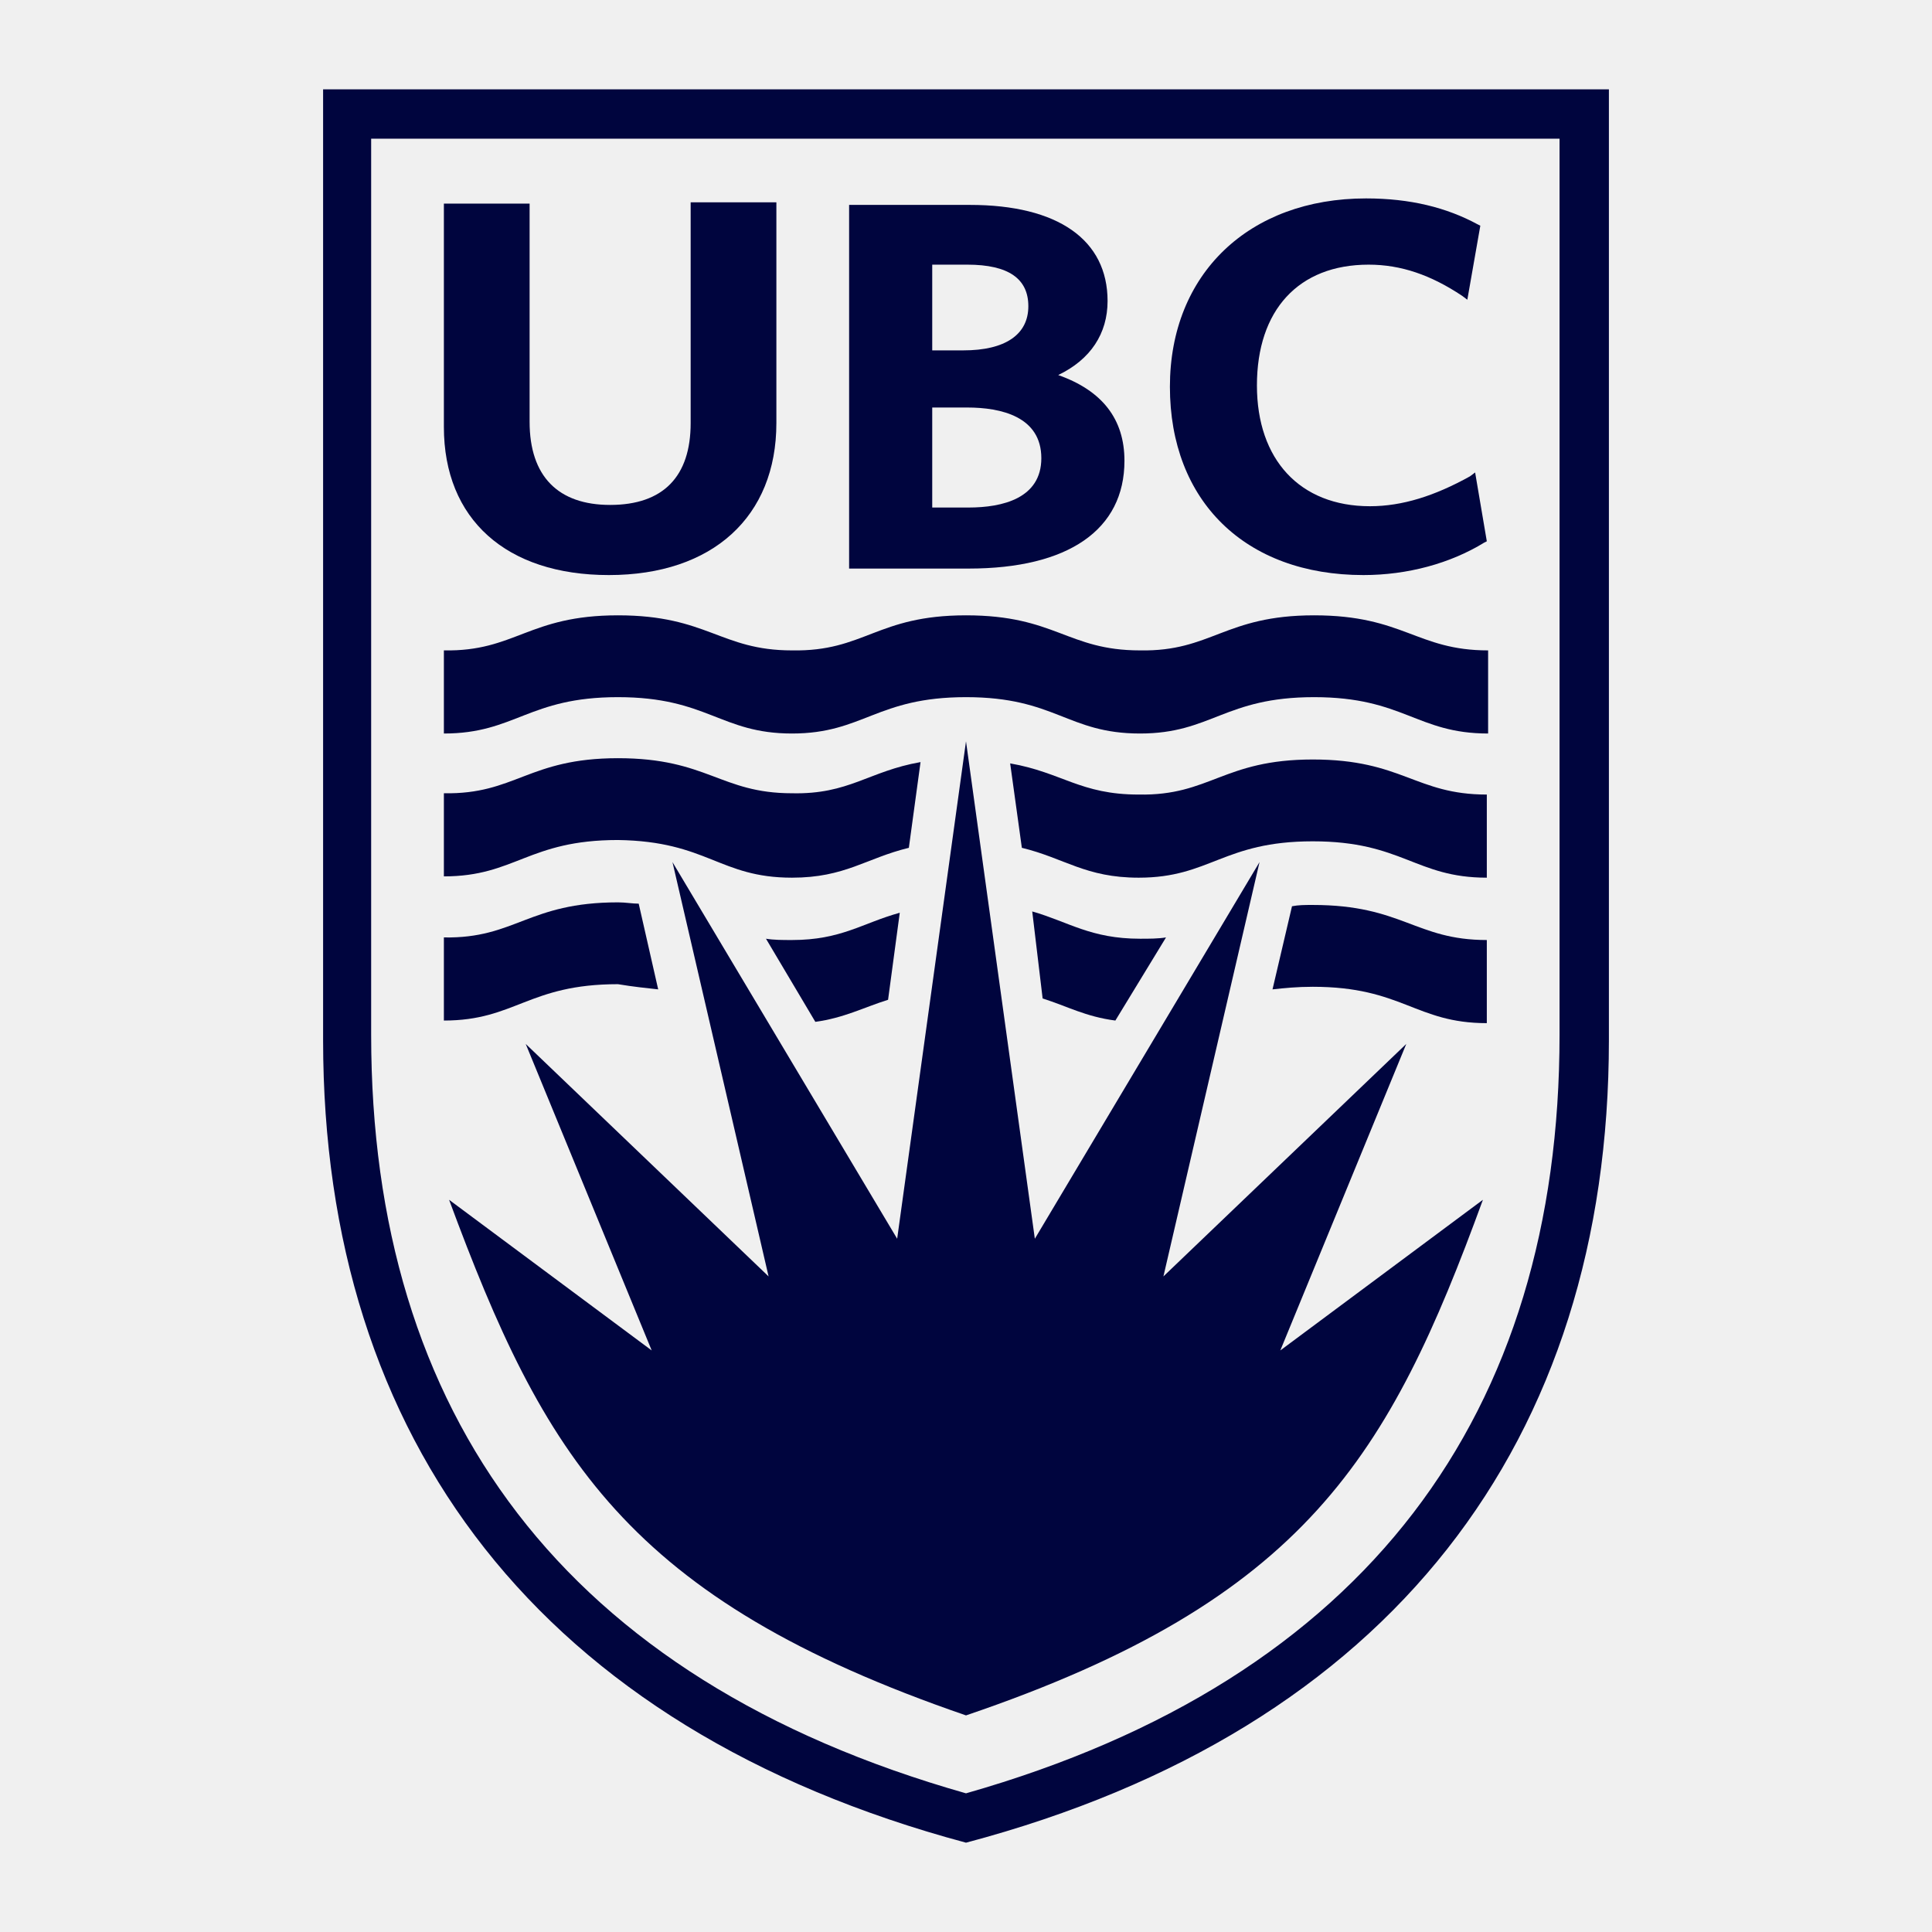
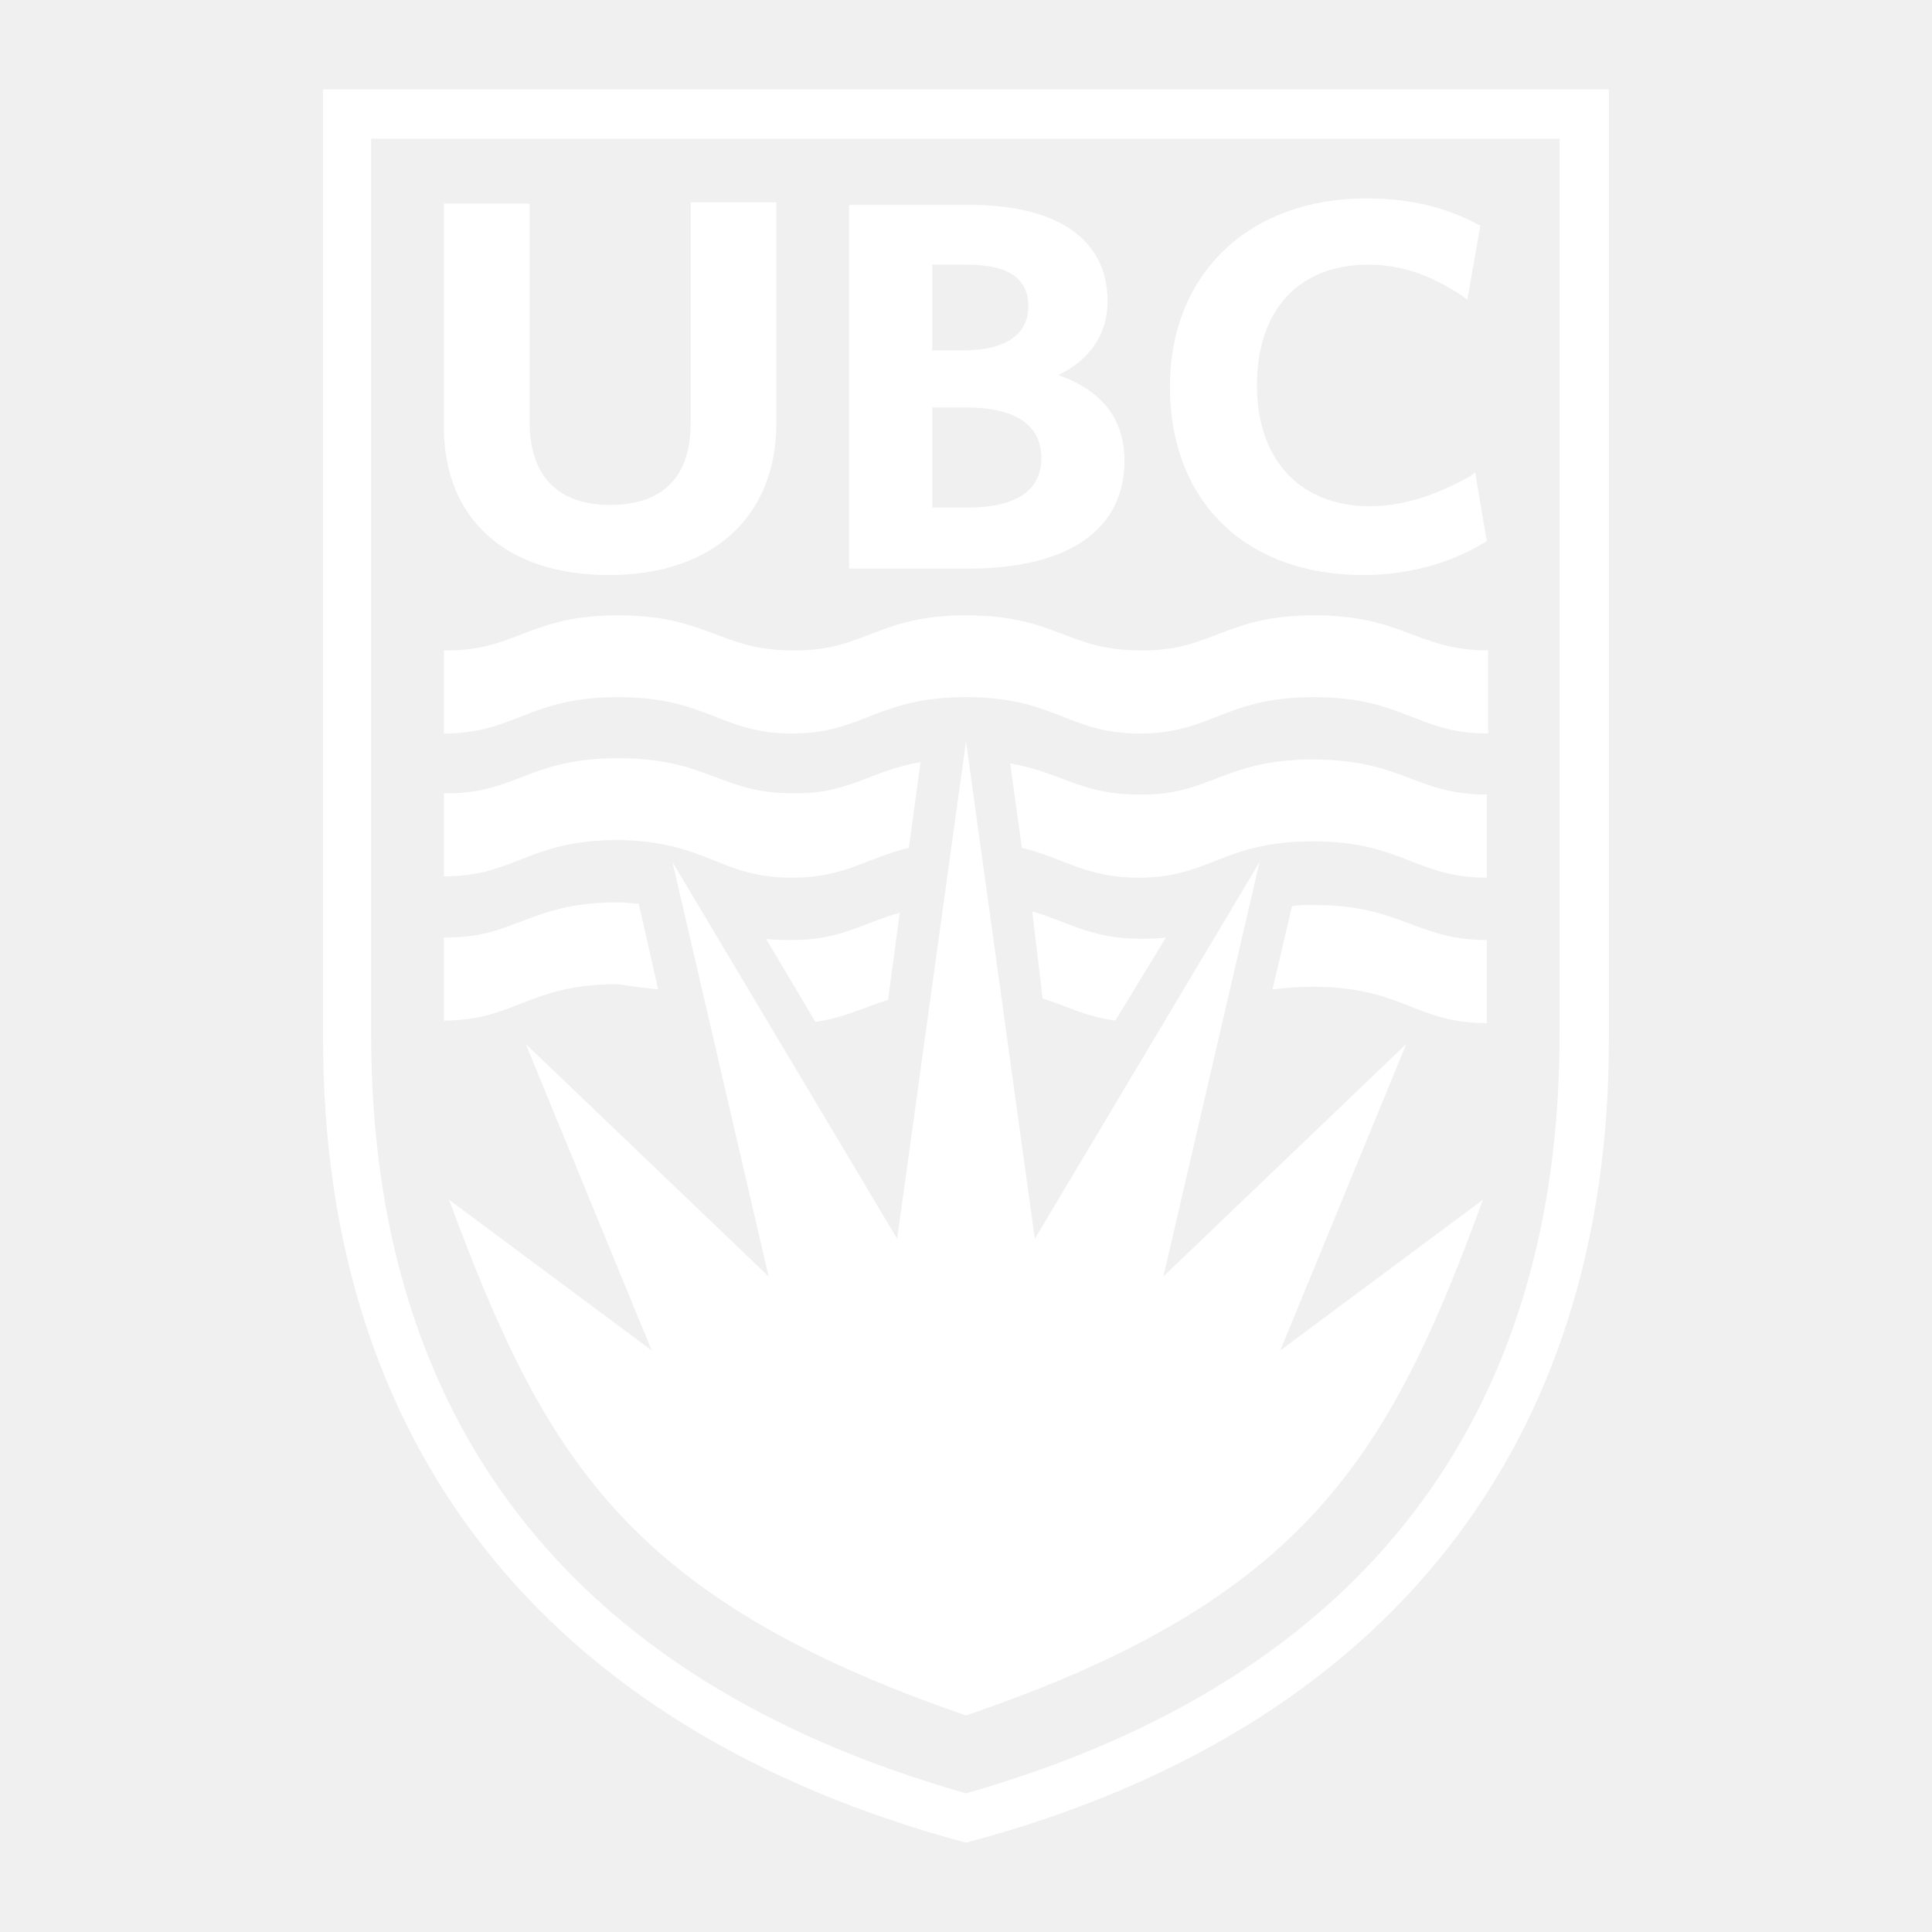
<svg xmlns="http://www.w3.org/2000/svg" version="1.1" id="Layer_1" x="0px" y="0px" viewBox="0 0 3000 3000" enable-background="new 0 0 3000 3000" xml:space="preserve">
  <g id="grid">
</g>
  <g>
-     <path fill="#00053E" d="M1500,1151.101l106.889,772.417l348.898-584.857l-149.24,643.344l377.133-361l-195.624,475.955   l314.614-233.944c-145.206,397.3-274.278,621.161-802.669,800.652l0,0l0,0c-528.39-181.508-655.446-403.353-802.668-800.652   l314.613,233.944l-195.625-475.955l377.133,361l-149.239-643.344l348.898,584.857L1500,1151.101L1500,1151.101z" />
+     <path fill="#fff" d="M1500,1151.101l106.889,772.417l348.898-584.857l-149.24,643.344l377.133-361l-195.624,475.955   l314.614-233.944c-145.206,397.3-274.278,621.161-802.669,800.652l0,0l0,0c-528.39-181.508-655.446-403.353-802.668-800.652   l314.613,233.944l-195.625-475.955l377.133,361l-149.239-643.344l348.898,584.857L1500,1151.101L1500,1151.101z" />
    <g>
-       <path fill="#00053E" d="M945.393,892.957c-159.323,0-256.128-86.72-256.128-229.91V316.165h133.106v338.814    c0,84.704,44.369,129.073,125.039,129.073c82.687,0,125.04-44.369,125.04-127.057V314.147h133.106v342.849    C1205.555,802.202,1106.733,892.957,945.393,892.957" />
-       <path fill="#00053E" d="M1447.565,544.059h48.401c64.538,0,100.837-24.201,100.837-68.57c0-42.353-30.251-64.537-94.786-64.537    h-54.452V544.059z M1447.565,788.085h56.47c52.435,0,112.937-14.117,112.937-76.637c0-64.536-62.519-78.653-114.954-78.653    h-54.452V788.085z M1504.035,882.873h-185.542V318.182h187.558c137.141,0,213.777,54.452,213.777,149.239    c0,50.419-26.219,90.755-76.637,114.956c68.568,24.201,102.854,68.57,102.854,133.105    C1746.045,822.371,1659.324,882.873,1504.035,882.873" />
-       <path fill="#00053E" d="M2117.128,892.957c-183.524,0-300.496-114.955-300.496-292.43c0-175.457,123.021-292.429,304.529-292.429    c68.57,0,125.038,14.117,173.441,40.335l4.034,2.018l-20.169,114.954l-8.066-6.05c-48.401-32.269-94.787-48.401-145.206-48.401    c-108.905,0-173.441,70.586-173.441,187.557c0,114.956,66.554,187.56,175.458,187.56c50.418,0,100.838-16.135,155.29-46.386    l8.066-6.051l18.151,106.888l-4.033,2.017C2252.25,874.806,2185.698,892.957,2117.128,892.957" />
+       <path fill="#fff" d="M945.393,892.957c-159.323,0-256.128-86.72-256.128-229.91V316.165h133.106v338.814    c0,84.704,44.369,129.073,125.039,129.073c82.687,0,125.04-44.369,125.04-127.057V314.147h133.106v342.849    C1205.555,802.202,1106.733,892.957,945.393,892.957" />
+       <path fill="#fff" d="M1447.565,544.059h48.401c64.538,0,100.837-24.201,100.837-68.57c0-42.353-30.251-64.537-94.786-64.537    h-54.452V544.059z M1447.565,788.085h56.47c52.435,0,112.937-14.117,112.937-76.637c0-64.536-62.519-78.653-114.954-78.653    h-54.452V788.085z M1504.035,882.873h-185.542V318.182h187.558c137.141,0,213.777,54.452,213.777,149.239    c0,50.419-26.219,90.755-76.637,114.956c68.568,24.201,102.854,68.57,102.854,133.105    C1746.045,822.371,1659.324,882.873,1504.035,882.873" />
+       <path fill="#fff" d="M2117.128,892.957c-183.524,0-300.496-114.955-300.496-292.43c0-175.457,123.021-292.429,304.529-292.429    c68.57,0,125.038,14.117,173.441,40.335l4.034,2.018l-20.169,114.954l-8.066-6.05c-48.401-32.269-94.787-48.401-145.206-48.401    c-108.905,0-173.441,70.586-173.441,187.557c0,114.956,66.554,187.56,175.458,187.56c50.418,0,100.838-16.135,155.29-46.386    l8.066-6.051l18.151,106.888l-4.033,2.017C2252.25,874.806,2185.698,892.957,2117.128,892.957" />
    </g>
-     <path fill="#00053E" d="M501.706,138.69v1476.265c0,621.161,336.799,1068.881,998.294,1246.354   c661.497-175.457,998.294-625.193,998.294-1246.354V138.69H501.706z M1500,2784.673   c-625.194-177.475-923.673-588.893-923.673-1177.784V215.327h1845.33v1391.562C2421.657,2193.764,2123.179,2607.198,1500,2784.673z   " />
-     <path fill="#00053E" d="M1500,1082.531c139.157,0,157.309,56.47,270.245,56.47c110.922,0,131.09-56.47,270.247-56.47   c139.155,0,159.323,56.47,270.243,56.47v-129.072c-110.92,0-131.088-54.452-270.243-54.452   c-139.157,0-159.325,56.469-270.247,54.452c-112.937,0-131.088-54.452-270.245-54.452c-139.155,0-157.307,56.469-270.245,54.452   c-110.921,0-131.089-54.452-270.246-54.452c-139.156,0-159.323,56.469-270.245,54.452V1139c110.922,0,131.089-56.47,270.245-56.47   c139.157,0,159.324,56.47,270.246,56.47S1360.845,1082.531,1500,1082.531z" />
+     <path fill="#fff" d="M501.706,138.69v1476.265c0,621.161,336.799,1068.881,998.294,1246.354   c661.497-175.457,998.294-625.193,998.294-1246.354V138.69H501.706z M1500,2784.673   c-625.194-177.475-923.673-588.893-923.673-1177.784V215.327h1845.33v1391.562C2421.657,2193.764,2123.179,2607.198,1500,2784.673z   " />
+     <path fill="#fff" d="M1500,1082.531c139.157,0,157.309,56.47,270.245,56.47c110.922,0,131.09-56.47,270.247-56.47   c139.155,0,159.323,56.47,270.243,56.47v-129.072c-110.92,0-131.088-54.452-270.243-54.452   c-139.157,0-159.325,56.469-270.247,54.452c-112.937,0-131.088-54.452-270.245-54.452c-139.155,0-157.307,56.469-270.245,54.452   c-110.921,0-131.089-54.452-270.246-54.452c-139.156,0-159.323,56.469-270.245,54.452V1139c110.922,0,131.089-56.47,270.245-56.47   c139.157,0,159.324,56.47,270.246,56.47S1360.845,1082.531,1500,1082.531z" />
    <g>
-       <path fill="#00053E" d="M1586.722,1316.476c66.552,16.134,98.82,46.385,181.508,46.385c110.922,0,131.09-56.468,270.245-56.468    s159.324,56.468,270.245,56.468v-129.072c-110.921,0-131.09-54.452-270.245-54.452s-159.323,56.469-270.245,54.452    c-90.755,0-118.988-34.285-199.659-48.402L1586.722,1316.476z" />
-       <path fill="#00053E" d="M1229.755,1362.86c82.687,0,114.955-30.251,181.508-46.385l18.152-133.106    c-80.671,14.117-110.922,50.418-199.66,48.402c-110.921,0-131.089-54.454-270.245-54.454c-139.157,0-159.324,56.47-270.246,54.454    v129.072c110.922,0,131.089-56.469,270.246-56.469C1098.667,1306.392,1116.816,1362.86,1229.755,1362.86z" />
+       <path fill="#fff" d="M1586.722,1316.476c66.552,16.134,98.82,46.385,181.508,46.385c110.922,0,131.09-56.468,270.245-56.468    s159.324,56.468,270.245,56.468v-129.072c-110.921,0-131.09-54.452-270.245-54.452s-159.323,56.469-270.245,54.452    c-90.755,0-118.988-34.285-199.659-48.402L1586.722,1316.476z" />
+       <path fill="#fff" d="M1229.755,1362.86c82.687,0,114.955-30.251,181.508-46.385l18.152-133.106    c-80.671,14.117-110.922,50.418-199.66,48.402c-110.921,0-131.089-54.454-270.245-54.454c-139.157,0-159.324,56.47-270.246,54.454    v129.072c110.922,0,131.089-56.469,270.246-56.469C1098.667,1306.392,1116.816,1362.86,1229.755,1362.86z" />
    </g>
    <g>
-       <path fill="#00053E" d="M1618.99,1550.419c38.318,12.101,66.552,28.234,112.937,34.284l78.654-129.072    c-12.101,2.018-26.218,2.018-40.336,2.018c-76.637,0-110.921-26.219-167.391-42.352L1618.99,1550.419z" />
-       <path fill="#00053E" d="M1975.955,1536.302c18.151-2.018,38.318-4.033,62.52-4.033c139.155,0,159.324,56.47,270.245,56.47    v-129.073c-110.921,0-131.09-54.453-270.245-54.453c-12.1,0-22.185,0-32.268,2.017L1975.955,1536.302z" />
-       <path fill="#00053E" d="M1022.03,1536.302l-30.252-133.105c-10.083,0-20.167-2.018-32.267-2.018    c-139.157,0-159.324,56.47-270.246,54.452v129.072c110.922,0,131.089-56.468,270.246-56.468    C983.712,1532.269,1003.878,1534.284,1022.03,1536.302z" />
-       <path fill="#00053E" d="M1266.057,1586.721c44.369-6.05,74.62-22.184,112.938-34.284l18.151-135.124    c-58.486,16.135-90.755,42.353-167.391,42.353c-14.117,0-28.234,0-40.336-2.017L1266.057,1586.721z" />
+       <path fill="#fff" d="M1618.99,1550.419c38.318,12.101,66.552,28.234,112.937,34.284l78.654-129.072    c-12.101,2.018-26.218,2.018-40.336,2.018c-76.637,0-110.921-26.219-167.391-42.352L1618.99,1550.419z" />
+       <path fill="#fff" d="M1975.955,1536.302c18.151-2.018,38.318-4.033,62.52-4.033c139.155,0,159.324,56.47,270.245,56.47    v-129.073c-110.921,0-131.09-54.453-270.245-54.453c-12.1,0-22.185,0-32.268,2.017L1975.955,1536.302z" />
+       <path fill="#fff" d="M1022.03,1536.302l-30.252-133.105c-10.083,0-20.167-2.018-32.267-2.018    c-139.157,0-159.324,56.47-270.246,54.452v129.072c110.922,0,131.089-56.468,270.246-56.468    C983.712,1532.269,1003.878,1534.284,1022.03,1536.302z" />
+       <path fill="#fff" d="M1266.057,1586.721c44.369-6.05,74.62-22.184,112.938-34.284l18.151-135.124    c-58.486,16.135-90.755,42.353-167.391,42.353c-14.117,0-28.234,0-40.336-2.017L1266.057,1586.721z" />
    </g>
  </g>
</svg>
